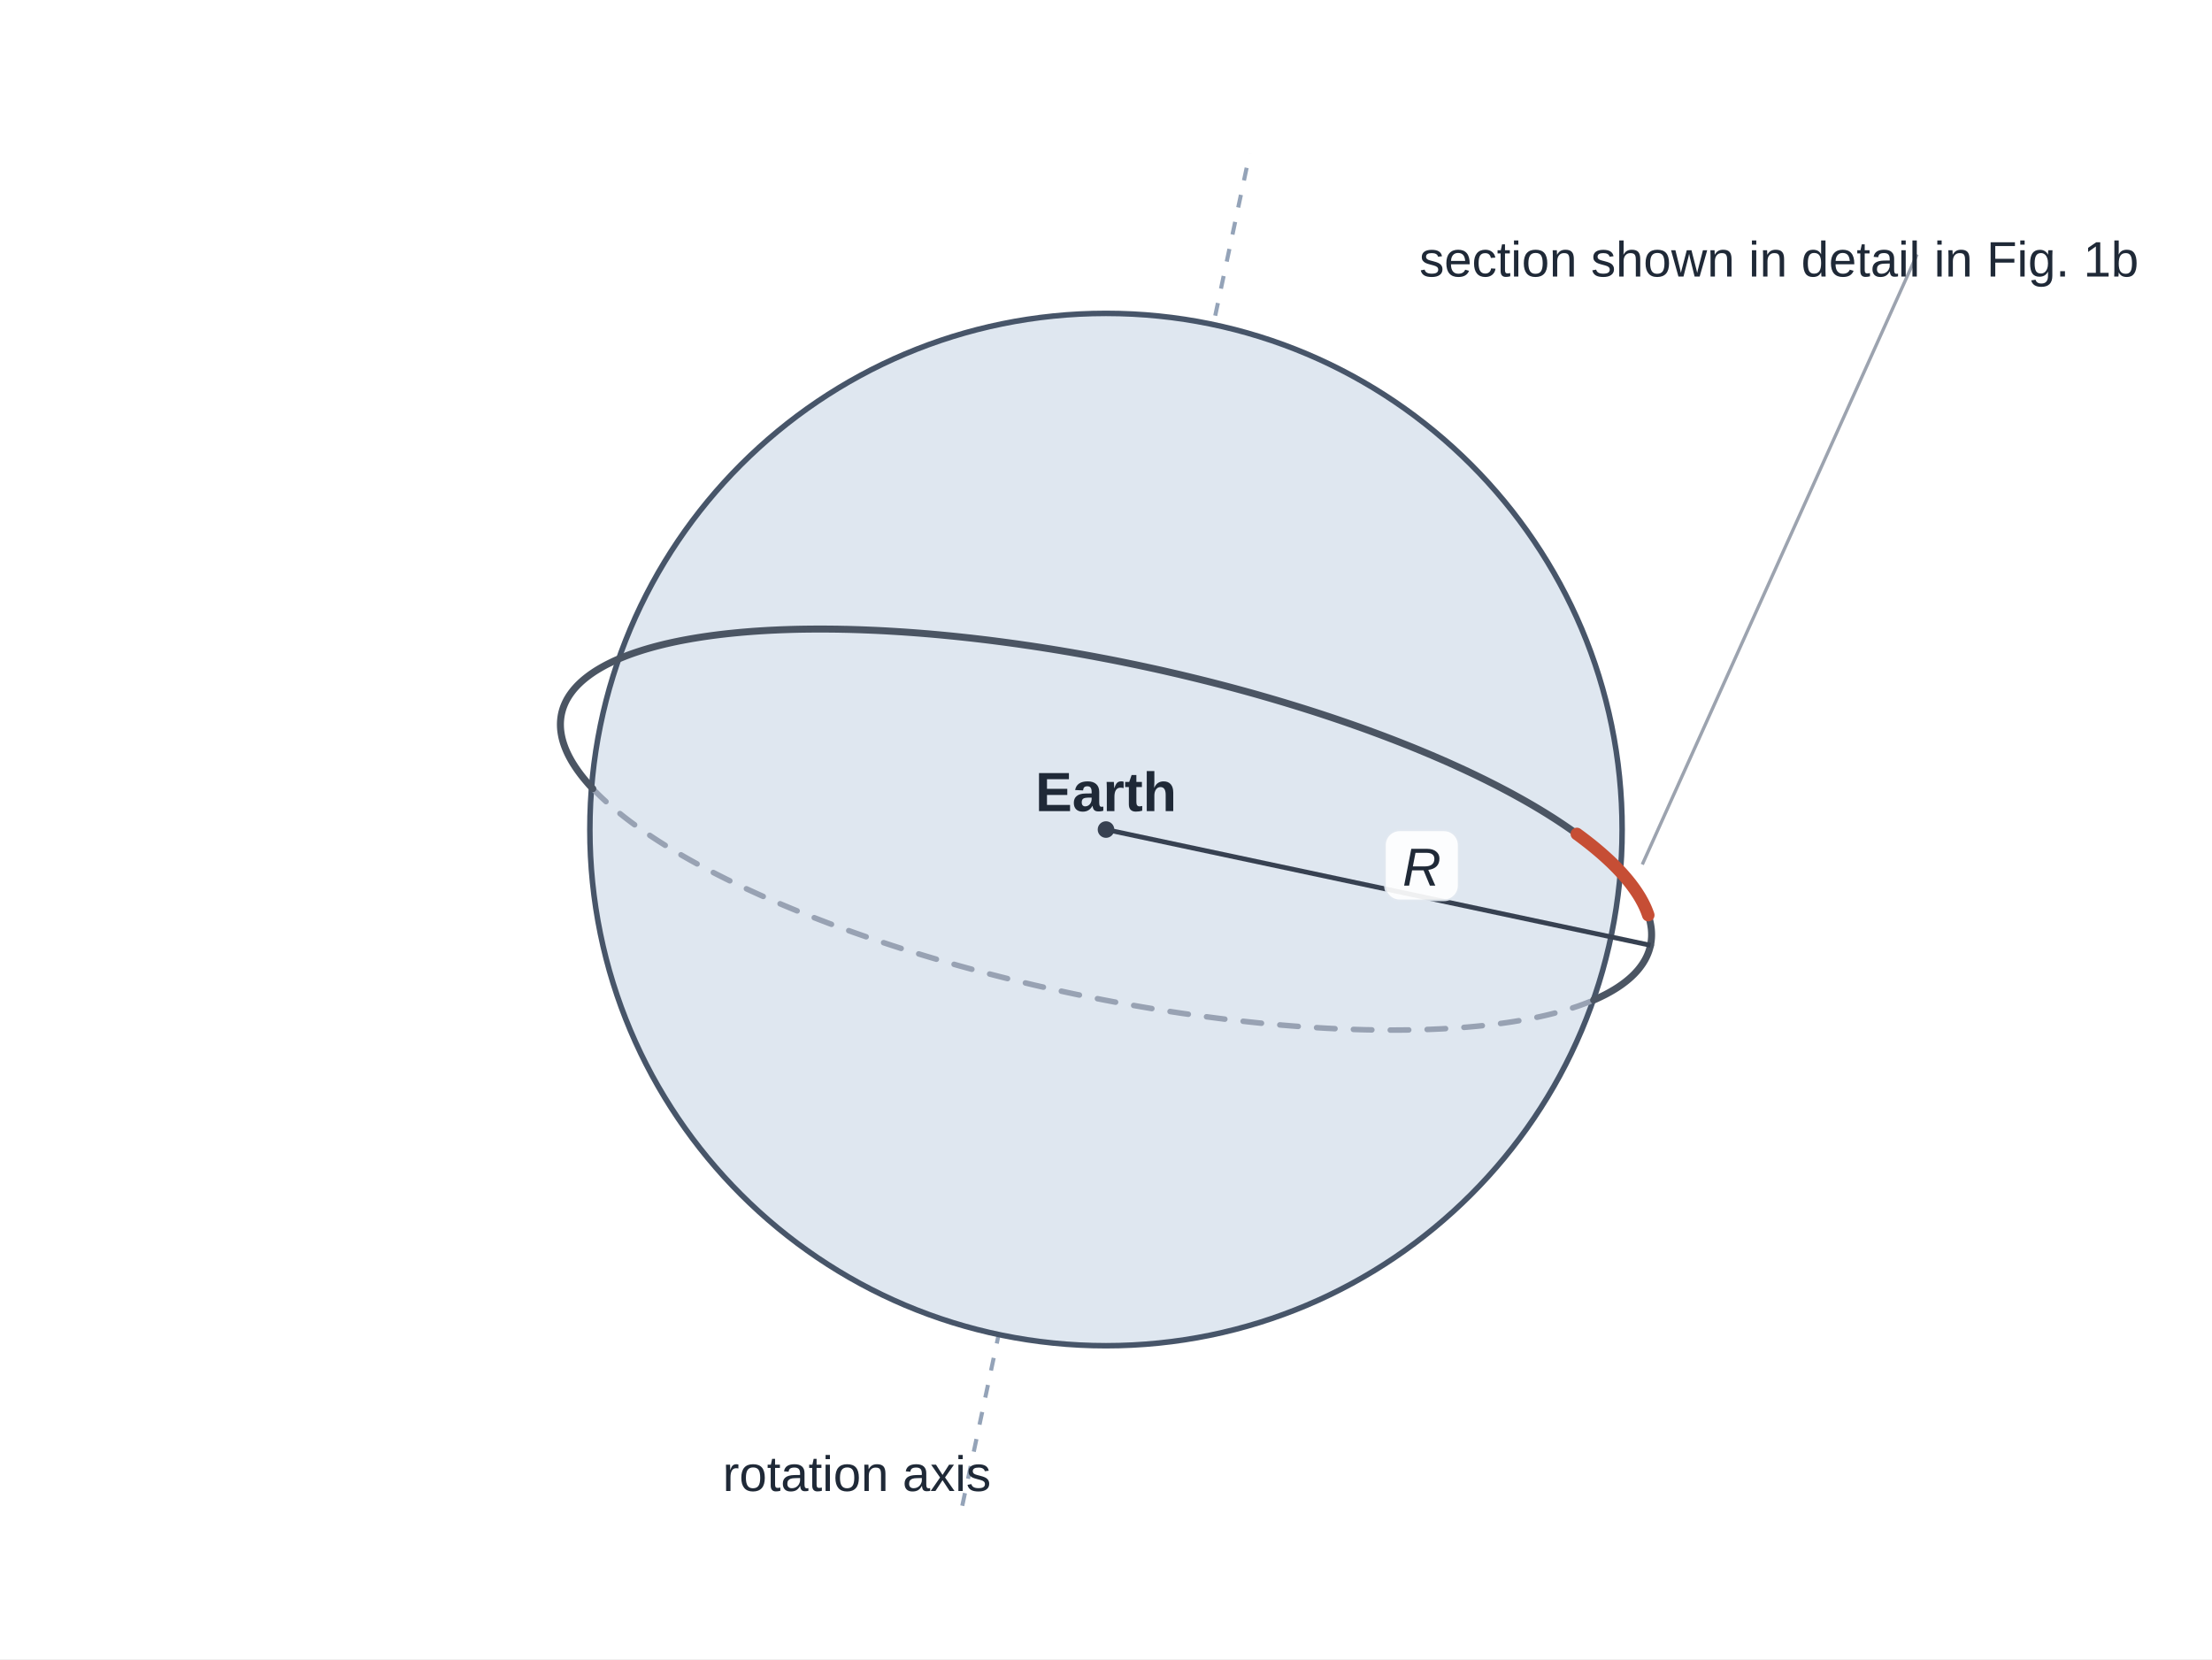
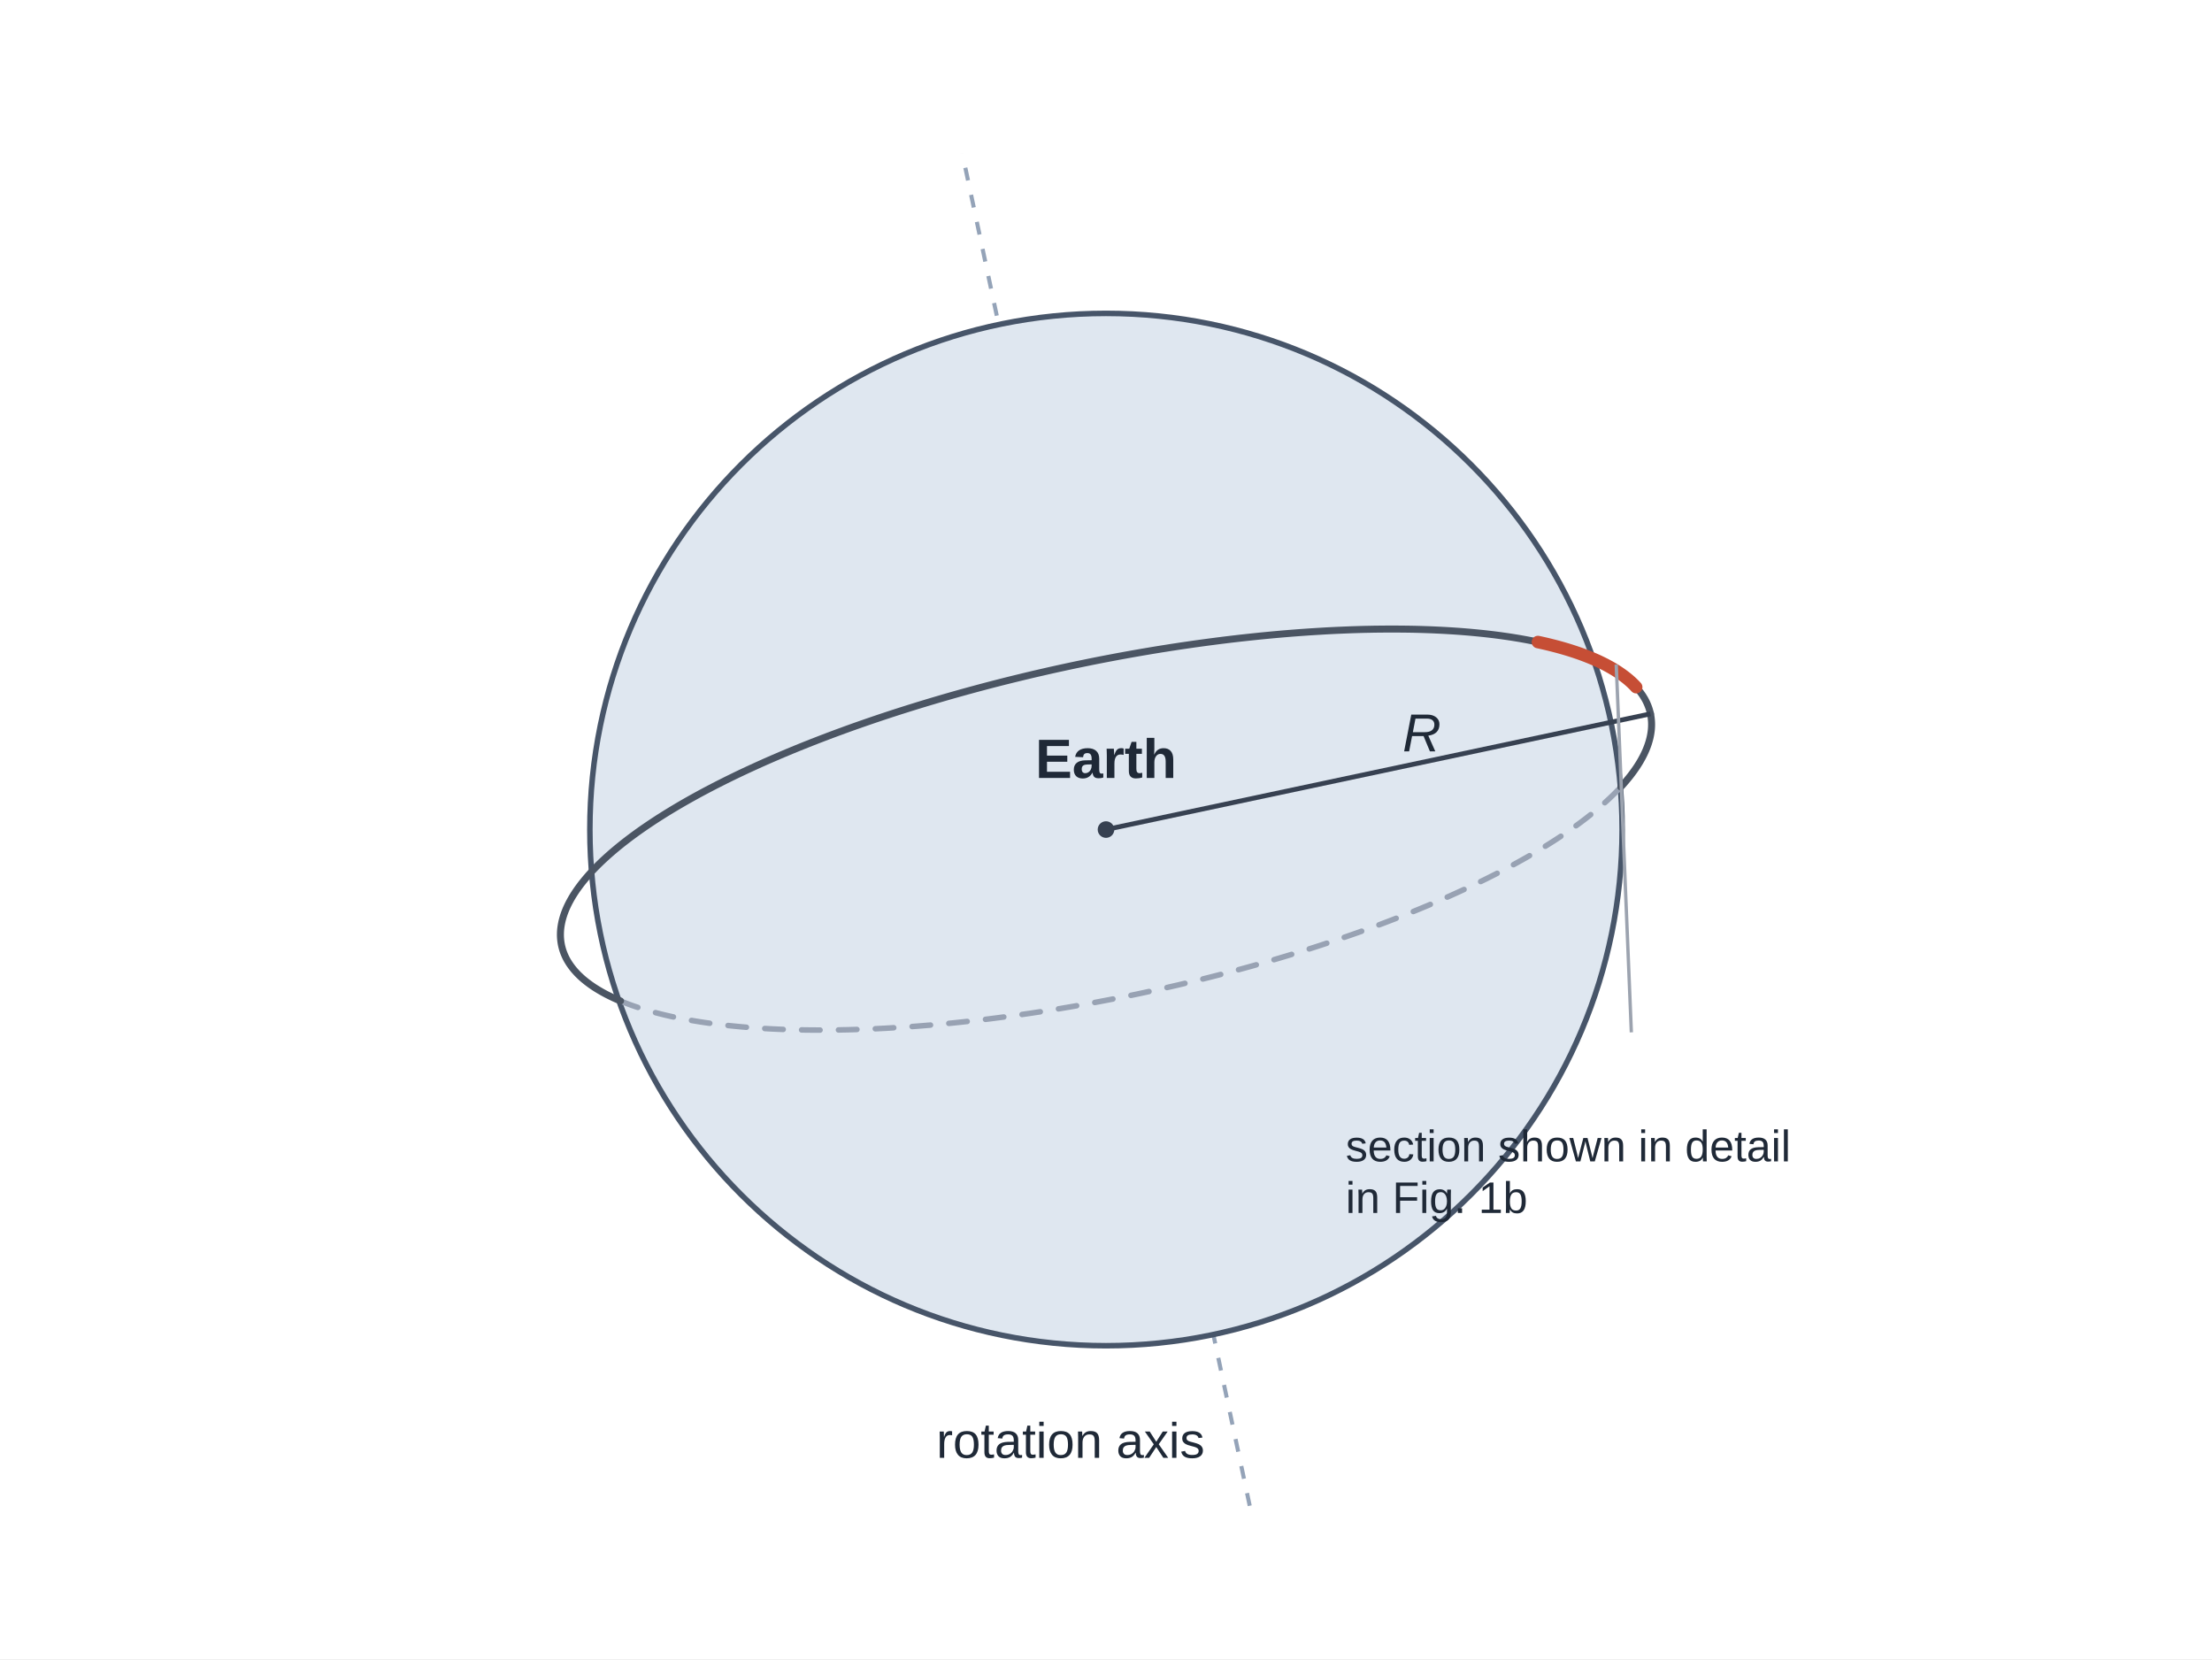
<svg xmlns="http://www.w3.org/2000/svg" width="1200" height="900" viewBox="0 0 1200 900" role="img" aria-labelledby="title desc">
  <defs>
    <style>
      text { font-family: Arial, Helvetica, sans-serif; fill: #1f2937; }
      .earth-fill { fill: #dfe7f0; }
      .earth-stroke { fill: none; stroke: #475569; stroke-width: 3.0; }
      .ring-visible { fill: none; stroke: #4b5563; stroke-width: 3.8; stroke-linecap: round; stroke-linejoin: round; }
      .ring-hidden { fill: none; stroke: #98a2b3; stroke-width: 3.0; stroke-dasharray: 10 10; stroke-linecap: round; stroke-linejoin: round; }
      .sector { fill: none; stroke: #c64e35; stroke-width: 6.8; stroke-linecap: round; }
      .radius { fill: none; stroke: #374151; stroke-width: 2.6; }
      .axis { fill: none; stroke: #94a3b8; stroke-width: 2.2; stroke-dasharray: 7 8; }
      .leader { fill: none; stroke: #9ca3af; stroke-width: 1.8; }
      .earth-label { font-size: 30px; font-weight: 600; }
      .label { font-size: 27px; font-weight: 500; }
+       .label-small { font-size: 24px; font-weight: 500; }
      .math { font-size: 29px; font-style: italic; }
      .label-box { fill: #ffffff; stroke: #e2e8f0; stroke-width: 0.9; opacity: 0.92; }
      .center-dot { fill: #374151; }
    </style>
  </defs>
  <rect width="1200" height="900" fill="#ffffff" />
  <g id="earth_rotation_axis">
-     <path d="M 522.03,816.81 L 677.97,83.19" class="axis" />
-     <text x="392.03" y="808.81" class="label">rotation axis</text>
+     <path d="M 677.97,816.81 L 522.03,83.19" class="axis" />
+     <text x="507.97" y="790.81" class="label">rotation axis</text>
  </g>
  <g id="earth">
    <circle cx="600.00" cy="450.00" r="280.00" class="earth-fill" />
    <circle cx="600.00" cy="450.00" r="280.00" class="earth-stroke" />
-     <text x="600.00" y="440.00" class="earth-label" text-anchor="middle">Earth</text>
+     <text x="600.00" y="422.00" class="earth-label" text-anchor="middle">Earth</text>
  </g>
  <g id="ring_hidden">
-     <path d="M 321.59,427.84 L 322.48,428.77 L 323.39,429.70 L 324.32,430.64 L 325.27,431.57 L 326.24,432.51 L 327.23,433.44 L 328.25,434.38 L 329.28,435.32 L 330.34,436.26 L 331.41,437.21 L 332.51,438.15 L 333.62,439.09 L 334.76,440.04 L 335.91,440.98 L 337.09,441.93 L 338.29,442.88 L 339.50,443.82 L 340.74,444.77 L 341.99,445.72 L 343.27,446.67 L 344.57,447.62 L 345.88,448.57 L 347.21,449.52 L 348.57,450.47 L 349.94,451.41 L 351.33,452.36 L 352.74,453.31 L 354.17,454.26 L 355.62,455.21 L 357.08,456.16 L 358.57,457.10 L 360.07,458.05 L 361.59,459.00 L 363.13,459.94 L 364.69,460.89 L 366.27,461.83 L 367.86,462.78 L 369.47,463.72 L 371.10,464.66 L 372.75,465.60 L 374.41,466.54 L 376.09,467.47 L 377.79,468.41 L 379.50,469.35 L 381.23,470.28 L 382.98,471.21 L 384.75,472.14 L 386.53,473.07 L 388.32,474.00 L 390.14,474.92 L 391.97,475.84 L 393.81,476.77 L 395.67,477.68 L 397.55,478.60 L 399.44,479.52 L 401.35,480.43 L 403.27,481.34 L 405.21,482.25 L 407.16,483.15 L 409.13,484.05 L 411.11,484.95 L 413.10,485.85 L 415.11,486.75 L 417.14,487.64 L 419.18,488.53 L 421.23,489.41 L 423.29,490.30 L 425.37,491.18 L 427.46,492.05 L 429.57,492.93 L 431.69,493.80 L 433.82,494.67 L 435.96,495.53 L 438.12,496.39 L 440.29,497.25 L 442.47,498.10 L 444.66,498.95 L 446.86,499.79 L 449.08,500.64 L 451.31,501.48 L 453.55,502.31 L 455.80,503.14 L 458.06,503.97 L 460.33,504.79 L 462.61,505.61 L 464.91,506.42 L 467.21,507.23 L 469.52,508.03 L 471.85,508.83 L 474.18,509.63 L 476.52,510.42 L 478.87,511.21 L 481.23,511.99 L 483.60,512.77 L 485.98,513.54 L 488.37,514.31 L 490.77,515.07 L 493.17,515.83 L 495.59,516.58 L 498.01,517.33 L 500.44,518.07 L 502.87,518.81 L 505.31,519.54 L 507.77,520.27 L 510.22,520.99 L 512.69,521.71 L 515.16,522.42 L 517.64,523.13 L 520.12,523.83 L 522.61,524.52 L 525.11,525.21 L 527.61,525.89 L 530.12,526.57 L 532.63,527.24 L 535.15,527.91 L 537.67,528.57 L 540.20,529.22 L 542.73,529.87 L 545.26,530.51 L 547.80,531.14 L 550.35,531.77 L 552.90,532.39 L 555.45,533.01 L 558.00,533.62 L 560.56,534.23 L 563.12,534.82 L 565.69,535.41 L 568.25,536.00 L 570.82,536.58 L 573.39,537.15 L 575.97,537.71 L 578.54,538.27 L 581.12,538.82 L 583.70,539.37 L 586.28,539.90 L 588.86,540.43 L 591.44,540.96 L 594.02,541.48 L 596.61,541.99 L 599.19,542.49 L 601.77,542.98 L 604.35,543.47 L 606.94,543.96 L 609.52,544.43 L 612.10,544.90 L 614.68,545.36 L 617.26,545.81 L 619.84,546.26 L 622.41,546.69 L 624.99,547.13 L 627.56,547.55 L 630.13,547.97 L 632.70,548.37 L 635.26,548.78 L 637.83,549.17 L 640.39,549.56 L 642.95,549.93 L 645.50,550.30 L 648.05,550.67 L 650.60,551.02 L 653.14,551.37 L 655.68,551.71 L 658.21,552.04 L 660.74,552.37 L 663.27,552.69 L 665.79,553.00 L 668.30,553.30 L 670.82,553.59 L 673.32,553.88 L 675.82,554.15 L 678.31,554.42 L 680.80,554.68 L 683.28,554.94 L 685.76,555.18 L 688.23,555.42 L 690.69,555.65 L 693.14,555.87 L 695.59,556.09 L 698.03,556.29 L 700.47,556.49 L 702.89,556.68 L 705.31,556.86 L 707.72,557.03 L 710.12,557.20 L 712.52,557.35 L 714.90,557.50 L 717.28,557.64 L 719.64,557.78 L 722.00,557.90 L 724.35,558.02 L 726.69,558.12 L 729.02,558.22 L 731.34,558.31 L 733.65,558.40 L 735.95,558.47 L 738.24,558.54 L 740.51,558.60 L 742.78,558.64 L 745.04,558.69 L 747.29,558.72 L 749.52,558.74 L 751.74,558.76 L 753.96,558.77 L 756.16,558.77 L 758.34,558.76 L 760.52,558.74 L 762.68,558.72 L 764.84,558.69 L 766.97,558.65 L 769.10,558.60 L 771.21,558.54 L 773.31,558.47 L 775.40,558.40 L 777.48,558.32 L 779.54,558.22 L 781.58,558.13 L 783.61,558.02 L 785.63,557.90 L 787.64,557.78 L 789.63,557.65 L 791.60,557.51 L 793.57,557.36 L 795.51,557.20 L 797.44,557.04 L 799.36,556.86 L 801.26,556.68 L 803.15,556.49 L 805.02,556.30 L 806.87,556.09 L 808.71,555.88 L 810.54,555.66 L 812.34,555.43 L 814.14,555.19 L 815.91,554.94 L 817.67,554.69 L 819.41,554.43 L 821.14,554.16 L 822.84,553.88 L 824.54,553.60 L 826.21,553.30 L 827.87,553.00 L 829.51,552.69 L 831.13,552.38 L 832.73,552.05 L 834.32,551.72 L 835.89,551.38 L 837.44,551.03 L 838.97,550.68 L 840.49,550.31 L 841.98,549.94 L 843.46,549.56 L 844.92,549.18 L 846.36,548.78 L 847.79,548.38 L 849.19,547.97 L 850.57,547.56 L 851.94,547.13 L 853.28,546.70 L 854.61,546.26 L 855.92,545.82 L 857.21,545.37 L 858.47,544.91 L 859.72,544.44 L 860.95,543.96 L 862.16,543.48 L 863.35,542.99 L 864.52,542.50" class="ring-hidden" />
+     <path d="M 336.65,542.99 L 337.84,543.48 L 339.05,543.96 L 340.28,544.44 L 341.53,544.91 L 342.79,545.37 L 344.08,545.82 L 345.39,546.26 L 346.72,546.70 L 348.06,547.13 L 349.43,547.56 L 350.81,547.97 L 352.21,548.38 L 353.64,548.78 L 355.08,549.18 L 356.54,549.56 L 358.02,549.94 L 359.51,550.31 L 361.03,550.68 L 362.56,551.03 L 364.11,551.38 L 365.68,551.72 L 367.27,552.05 L 368.87,552.38 L 370.49,552.69 L 372.13,553.00 L 373.79,553.30 L 375.46,553.60 L 377.16,553.88 L 378.86,554.16 L 380.59,554.43 L 382.33,554.69 L 384.09,554.94 L 385.86,555.19 L 387.66,555.43 L 389.46,555.66 L 391.29,555.88 L 393.13,556.09 L 394.98,556.30 L 396.85,556.49 L 398.74,556.68 L 400.64,556.86 L 402.56,557.04 L 404.49,557.20 L 406.43,557.36 L 408.40,557.51 L 410.37,557.65 L 412.36,557.78 L 414.37,557.90 L 416.39,558.02 L 418.42,558.13 L 420.46,558.22 L 422.52,558.32 L 424.60,558.40 L 426.69,558.47 L 428.79,558.54 L 430.90,558.60 L 433.03,558.65 L 435.16,558.69 L 437.32,558.72 L 439.48,558.74 L 441.66,558.76 L 443.84,558.77 L 446.04,558.77 L 448.26,558.76 L 450.48,558.74 L 452.71,558.72 L 454.96,558.69 L 457.22,558.64 L 459.49,558.60 L 461.76,558.54 L 464.05,558.47 L 466.35,558.40 L 468.66,558.31 L 470.98,558.22 L 473.31,558.12 L 475.65,558.02 L 478.00,557.90 L 480.36,557.78 L 482.72,557.64 L 485.10,557.50 L 487.48,557.35 L 489.88,557.20 L 492.28,557.03 L 494.69,556.86 L 497.11,556.68 L 499.53,556.49 L 501.97,556.29 L 504.41,556.09 L 506.86,555.87 L 509.31,555.65 L 511.77,555.42 L 514.24,555.18 L 516.72,554.94 L 519.20,554.68 L 521.69,554.42 L 524.18,554.15 L 526.68,553.88 L 529.18,553.59 L 531.70,553.30 L 534.21,553.00 L 536.73,552.69 L 539.26,552.37 L 541.79,552.04 L 544.32,551.71 L 546.86,551.37 L 549.40,551.02 L 551.95,550.67 L 554.50,550.30 L 557.05,549.93 L 559.61,549.56 L 562.17,549.17 L 564.74,548.78 L 567.30,548.37 L 569.87,547.97 L 572.44,547.55 L 575.01,547.13 L 577.59,546.69 L 580.16,546.26 L 582.74,545.81 L 585.32,545.36 L 587.90,544.90 L 590.48,544.43 L 593.06,543.96 L 595.65,543.47 L 598.23,542.98 L 600.81,542.49 L 603.39,541.99 L 605.98,541.48 L 608.56,540.96 L 611.14,540.43 L 613.72,539.90 L 616.30,539.37 L 618.88,538.82 L 621.46,538.27 L 624.03,537.71 L 626.61,537.15 L 629.18,536.58 L 631.75,536.00 L 634.31,535.41 L 636.88,534.82 L 639.44,534.23 L 642.00,533.62 L 644.55,533.01 L 647.10,532.39 L 649.65,531.77 L 652.20,531.14 L 654.74,530.51 L 657.27,529.87 L 659.80,529.22 L 662.33,528.57 L 664.85,527.91 L 667.37,527.24 L 669.88,526.57 L 672.39,525.89 L 674.89,525.21 L 677.39,524.52 L 679.88,523.83 L 682.36,523.13 L 684.84,522.42 L 687.31,521.71 L 689.78,520.99 L 692.23,520.27 L 694.69,519.54 L 697.13,518.81 L 699.56,518.07 L 701.99,517.33 L 704.41,516.58 L 706.83,515.83 L 709.23,515.07 L 711.63,514.31 L 714.02,513.54 L 716.40,512.77 L 718.77,511.99 L 721.13,511.21 L 723.48,510.42 L 725.82,509.63 L 728.15,508.83 L 730.48,508.03 L 732.79,507.23 L 735.09,506.42 L 737.39,505.61 L 739.67,504.79 L 741.94,503.97 L 744.20,503.14 L 746.45,502.31 L 748.69,501.48 L 750.92,500.64 L 753.14,499.79 L 755.34,498.95 L 757.53,498.10 L 759.71,497.25 L 761.88,496.39 L 764.04,495.53 L 766.18,494.67 L 768.31,493.80 L 770.43,492.93 L 772.54,492.05 L 774.63,491.18 L 776.71,490.30 L 778.77,489.41 L 780.82,488.53 L 782.86,487.64 L 784.89,486.75 L 786.90,485.85 L 788.89,484.95 L 790.87,484.05 L 792.84,483.15 L 794.79,482.25 L 796.73,481.34 L 798.65,480.43 L 800.56,479.52 L 802.45,478.60 L 804.33,477.68 L 806.19,476.77 L 808.03,475.84 L 809.86,474.92 L 811.68,474.00 L 813.47,473.07 L 815.25,472.14 L 817.02,471.21 L 818.77,470.28 L 820.50,469.35 L 822.21,468.41 L 823.91,467.47 L 825.59,466.54 L 827.25,465.60 L 828.90,464.66 L 830.53,463.72 L 832.14,462.78 L 833.73,461.83 L 835.31,460.89 L 836.87,459.94 L 838.41,459.00 L 839.93,458.05 L 841.43,457.10 L 842.92,456.16 L 844.38,455.21 L 845.83,454.26 L 847.26,453.31 L 848.67,452.36 L 850.06,451.41 L 851.43,450.47 L 852.79,449.52 L 854.12,448.57 L 855.43,447.62 L 856.73,446.67 L 858.01,445.72 L 859.26,444.77 L 860.50,443.82 L 861.71,442.88 L 862.91,441.93 L 864.09,440.98 L 865.24,440.04 L 866.38,439.09 L 867.49,438.15 L 868.59,437.21 L 869.66,436.26 L 870.72,435.32 L 871.75,434.38 L 872.77,433.44 L 873.76,432.51 L 874.73,431.57 L 875.68,430.64 L 876.61,429.70 L 877.52,428.77 L 878.41,427.84 L 879.27,426.91" class="ring-hidden" />
  </g>
  <g id="ring_visible">
-     <path d="M 895.38,512.78 L 895.53,512.01 L 895.66,511.22 L 895.77,510.44 L 895.85,509.65 L 895.92,508.85 L 895.96,508.05 L 895.98,507.24 L 895.97,506.44 L 895.95,505.62 L 895.90,504.80 L 895.83,503.98 L 895.73,503.16 L 895.61,502.33 L 895.47,501.49 L 895.31,500.65 L 895.13,499.81 L 894.92,498.97 L 894.69,498.12 L 894.44,497.26 L 894.17,496.41 L 893.87,495.55 L 893.55,494.68 L 893.21,493.82 L 892.85,492.95 L 892.46,492.07 L 892.05,491.19 L 891.62,490.31 L 891.17,489.43 L 890.69,488.55 L 890.20,487.66 L 889.68,486.76 L 889.14,485.87 L 888.57,484.97 L 887.99,484.07 L 887.38,483.17 L 886.75,482.26 L 886.10,481.36 L 885.43,480.45 L 884.74,479.53 L 884.02,478.62 L 883.28,477.70 L 882.52,476.78 L 881.74,475.86 L 880.94,474.94 L 880.12,474.01 L 879.27,473.09 L 878.41,472.16 L 877.52,471.23 L 876.61,470.30 L 875.68,469.36 L 874.73,468.43 L 873.76,467.49 L 872.77,466.56 L 871.75,465.62 L 870.72,464.68 L 869.66,463.74 L 868.59,462.79 L 867.49,461.85 L 866.38,460.91 L 865.24,459.96 L 864.09,459.02 L 862.91,458.07 L 861.71,457.12 L 860.50,456.18 L 859.26,455.23 L 858.01,454.28 L 856.73,453.33 L 855.43,452.38 L 854.12,451.43 L 852.79,450.48 L 851.43,449.53 L 850.06,448.59 L 848.67,447.64 L 847.26,446.69 L 845.83,445.74 L 844.38,444.79 L 842.92,443.84 L 841.43,442.90 L 839.93,441.95 L 838.41,441.00 L 836.87,440.06 L 835.31,439.11 L 833.73,438.17 L 832.14,437.22 L 830.53,436.28 L 828.90,435.34 L 827.25,434.40 L 825.59,433.46 L 823.91,432.53 L 822.21,431.59 L 820.50,430.65 L 818.77,429.72 L 817.02,428.79 L 815.25,427.86 L 813.47,426.93 L 811.68,426.00 L 809.86,425.08 L 808.03,424.16 L 806.19,423.23 L 804.33,422.32 L 802.45,421.40 L 800.56,420.48 L 798.65,419.57 L 796.73,418.66 L 794.79,417.75 L 792.84,416.85 L 790.87,415.95 L 788.89,415.05 L 786.90,414.15 L 784.89,413.25 L 782.86,412.36 L 780.82,411.47 L 778.77,410.59 L 776.71,409.70 L 774.63,408.82 L 772.54,407.95 L 770.43,407.07 L 768.31,406.20 L 766.18,405.33 L 764.04,404.47 L 761.88,403.61 L 759.71,402.75 L 757.53,401.90 L 755.34,401.05 L 753.14,400.21 L 750.92,399.36 L 748.69,398.52 L 746.45,397.69 L 744.20,396.86 L 741.94,396.03 L 739.67,395.21 L 737.39,394.39 L 735.09,393.58 L 732.79,392.77 L 730.48,391.97 L 728.15,391.17 L 725.82,390.37 L 723.48,389.58 L 721.13,388.79 L 718.77,388.01 L 716.40,387.23 L 714.02,386.46 L 711.63,385.69 L 709.23,384.93 L 706.83,384.17 L 704.41,383.42 L 701.99,382.67 L 699.56,381.93 L 697.13,381.19 L 694.69,380.46 L 692.23,379.73 L 689.78,379.01 L 687.31,378.29 L 684.84,377.58 L 682.36,376.87 L 679.88,376.17 L 677.39,375.48 L 674.89,374.79 L 672.39,374.11 L 669.88,373.43 L 667.37,372.76 L 664.85,372.09 L 662.33,371.43 L 659.80,370.78 L 657.27,370.13 L 654.74,369.49 L 652.20,368.86 L 649.65,368.23 L 647.10,367.61 L 644.55,366.99 L 642.00,366.38 L 639.44,365.77 L 636.88,365.18 L 634.31,364.59 L 631.75,364.00 L 629.18,363.42 L 626.61,362.85 L 624.03,362.29 L 621.46,361.73 L 618.88,361.18 L 616.30,360.63 L 613.72,360.10 L 611.14,359.57 L 608.56,359.04 L 605.98,358.52 L 603.39,358.01 L 600.81,357.51 L 598.23,357.02 L 595.65,356.53 L 593.06,356.04 L 590.48,355.57 L 587.90,355.10 L 585.32,354.64 L 582.74,354.19 L 580.16,353.74 L 577.59,353.31 L 575.01,352.87 L 572.44,352.45 L 569.87,352.03 L 567.30,351.63 L 564.74,351.22 L 562.17,350.83 L 559.61,350.44 L 557.05,350.07 L 554.50,349.70 L 551.95,349.33 L 549.40,348.98 L 546.86,348.63 L 544.32,348.29 L 541.79,347.96 L 539.26,347.63 L 536.73,347.31 L 534.21,347.00 L 531.70,346.70 L 529.18,346.41 L 526.68,346.12 L 524.18,345.85 L 521.69,345.58 L 519.20,345.32 L 516.72,345.06 L 514.24,344.82 L 511.77,344.58 L 509.31,344.35 L 506.86,344.13 L 504.41,343.91 L 501.97,343.71 L 499.53,343.51 L 497.11,343.32 L 494.69,343.14 L 492.28,342.97 L 489.88,342.80 L 487.48,342.65 L 485.10,342.50 L 482.72,342.36 L 480.36,342.22 L 478.00,342.10 L 475.65,341.98 L 473.31,341.88 L 470.98,341.78 L 468.66,341.69 L 466.35,341.60 L 464.05,341.53 L 461.76,341.46 L 459.49,341.40 L 457.22,341.36 L 454.96,341.31 L 452.71,341.28 L 450.48,341.26 L 448.26,341.24 L 446.04,341.23 L 443.84,341.23 L 441.66,341.24 L 439.48,341.26 L 437.32,341.28 L 435.16,341.31 L 433.03,341.35 L 430.90,341.40 L 428.79,341.46 L 426.69,341.53 L 424.60,341.60 L 422.52,341.68 L 420.46,341.78 L 418.42,341.87 L 416.39,341.98 L 414.37,342.10 L 412.36,342.22 L 410.37,342.35 L 408.40,342.49 L 406.43,342.64 L 404.49,342.80 L 402.56,342.96 L 400.64,343.14 L 398.74,343.32 L 396.85,343.51 L 394.98,343.70 L 393.13,343.91 L 391.29,344.12 L 389.46,344.34 L 387.66,344.57 L 385.86,344.81 L 384.09,345.06 L 382.33,345.31 L 380.59,345.57 L 378.86,345.84 L 377.16,346.12 L 375.46,346.40 L 373.79,346.70 L 372.13,347.00 L 370.49,347.31 L 368.87,347.62 L 367.27,347.95 L 365.68,348.28 L 364.11,348.62 L 362.56,348.97 L 361.03,349.32 L 359.51,349.69 L 358.02,350.06 L 356.54,350.44 L 355.08,350.82 L 353.64,351.22 L 352.21,351.62 L 350.81,352.03 L 349.43,352.44 L 348.06,352.87 L 346.72,353.30 L 345.39,353.74 L 344.08,354.18 L 342.79,354.63 L 341.53,355.09 L 340.28,355.56 L 339.05,356.04 L 337.84,356.52 L 336.65,357.01 L 335.48,357.50 L 334.33,358.00 L 333.20,358.51 L 332.10,359.03 L 331.01,359.56 L 329.94,360.09 L 328.89,360.62 L 327.87,361.17 L 326.86,361.72 L 325.88,362.28 L 324.92,362.84 L 323.97,363.41 L 323.05,363.99 L 322.15,364.57 L 321.27,365.17 L 320.41,365.76 L 319.58,366.37 L 318.76,366.98 L 317.97,367.59 L 317.19,368.22 L 316.44,368.84 L 315.71,369.48 L 315.00,370.12 L 314.32,370.77 L 313.65,371.42 L 313.01,372.08 L 312.39,372.75 L 311.79,373.42 L 311.21,374.09 L 310.66,374.78 L 310.13,375.47 L 309.62,376.16 L 309.13,376.86 L 308.66,377.56 L 308.22,378.28 L 307.79,378.99 L 307.39,379.71 L 307.02,380.44 L 306.66,381.17 L 306.33,381.91 L 306.02,382.65 L 305.73,383.40 L 305.46,384.15 L 305.22,384.91 L 305.00,385.68 L 304.80,386.44 L 304.62,387.22 L 304.47,387.99 L 304.34,388.78 L 304.23,389.56 L 304.15,390.35 L 304.08,391.15 L 304.04,391.95 L 304.02,392.76 L 304.03,393.56 L 304.05,394.38 L 304.10,395.20 L 304.17,396.02 L 304.27,396.84 L 304.39,397.67 L 304.53,398.51 L 304.69,399.35 L 304.87,400.19 L 305.08,401.03 L 305.31,401.88 L 305.56,402.74 L 305.83,403.59 L 306.13,404.45 L 306.45,405.32 L 306.79,406.18 L 307.15,407.05 L 307.54,407.93 L 307.95,408.81 L 308.38,409.69 L 308.83,410.57 L 309.31,411.45 L 309.80,412.34 L 310.32,413.24 L 310.86,414.13 L 311.43,415.03 L 312.01,415.93 L 312.62,416.83 L 313.25,417.74 L 313.90,418.64 L 314.57,419.55 L 315.26,420.47 L 315.98,421.38 L 316.72,422.30 L 317.48,423.22 L 318.26,424.14 L 319.06,425.06 L 319.88,425.99 L 320.73,426.91 L 321.59,427.84" class="ring-visible" />
-     <path d="M 864.52,542.50 L 865.67,542.00 L 866.80,541.49 L 867.90,540.97 L 868.99,540.44 L 870.06,539.91 L 871.11,539.38 L 872.13,538.83 L 873.14,538.28 L 874.12,537.72 L 875.08,537.16 L 876.03,536.59 L 876.95,536.01 L 877.85,535.43 L 878.73,534.83 L 879.59,534.24 L 880.42,533.63 L 881.24,533.02 L 882.03,532.41 L 882.81,531.78 L 883.56,531.16 L 884.29,530.52 L 885.00,529.88 L 885.68,529.23 L 886.35,528.58 L 886.99,527.92 L 887.61,527.25 L 888.21,526.58 L 888.79,525.91 L 889.34,525.22 L 889.87,524.53 L 890.38,523.84 L 890.87,523.14 L 891.34,522.44 L 891.78,521.72 L 892.21,521.01 L 892.61,520.29 L 892.98,519.56 L 893.34,518.83 L 893.67,518.09 L 893.98,517.35 L 894.27,516.60 L 894.54,515.85 L 894.78,515.09 L 895.00,514.32 L 895.20,513.56 L 895.38,512.78" class="ring-visible" />
-     <path d="M 894.17,496.41 L 893.87,495.55 L 893.55,494.68 L 893.21,493.82 L 892.85,492.95 L 892.46,492.07 L 892.05,491.19 L 891.62,490.31 L 891.17,489.43 L 890.69,488.55 L 890.20,487.66 L 889.68,486.76 L 889.14,485.87 L 888.57,484.97 L 887.99,484.07 L 887.38,483.17 L 886.75,482.26 L 886.10,481.36 L 885.43,480.45 L 884.74,479.53 L 884.02,478.62 L 883.28,477.70 L 882.52,476.78 L 881.74,475.86 L 880.94,474.94 L 880.12,474.01 L 879.27,473.09 L 878.41,472.16 L 877.52,471.23 L 876.61,470.30 L 875.68,469.36 L 874.73,468.43 L 873.76,467.49 L 872.77,466.56 L 871.75,465.62 L 870.72,464.68 L 869.66,463.74 L 868.59,462.79 L 867.49,461.85 L 866.38,460.91 L 865.24,459.96 L 864.09,459.02 L 862.91,458.07 L 861.71,457.12 L 860.50,456.18 L 859.26,455.23 L 858.01,454.28 L 856.73,453.33 L 855.43,452.38" class="sector" />
+     <path d="M 895.38,387.22 L 895.20,386.44 L 895.00,385.68 L 894.78,384.91 L 894.54,384.15 L 894.27,383.40 L 893.98,382.65 L 893.67,381.91 L 893.34,381.17 L 892.98,380.44 L 892.61,379.71 L 892.21,378.99 L 891.78,378.28 L 891.34,377.56 L 890.87,376.86 L 890.38,376.16 L 889.87,375.47 L 889.34,374.78 L 888.79,374.09 L 888.21,373.42 L 887.61,372.75 L 886.99,372.08 L 886.35,371.42 L 885.68,370.77 L 885.00,370.12 L 884.29,369.48 L 883.56,368.84 L 882.81,368.22 L 882.03,367.59 L 881.24,366.98 L 880.42,366.37 L 879.59,365.76 L 878.73,365.17 L 877.85,364.57 L 876.95,363.99 L 876.03,363.41 L 875.08,362.84 L 874.12,362.28 L 873.14,361.72 L 872.13,361.17 L 871.11,360.62 L 870.06,360.09 L 868.99,359.56 L 867.90,359.03 L 866.80,358.51 L 865.67,358.00 L 864.52,357.50 L 863.35,357.01 L 862.16,356.52 L 860.95,356.04 L 859.72,355.56 L 858.47,355.09 L 857.21,354.63 L 855.92,354.18 L 854.61,353.74 L 853.28,353.30 L 851.94,352.87 L 850.57,352.44 L 849.19,352.03 L 847.79,351.62 L 846.36,351.22 L 844.92,350.82 L 843.46,350.44 L 841.98,350.06 L 840.49,349.69 L 838.97,349.32 L 837.44,348.97 L 835.89,348.62 L 834.32,348.28 L 832.73,347.95 L 831.13,347.62 L 829.51,347.31 L 827.87,347.00 L 826.21,346.70 L 824.54,346.40 L 822.84,346.12 L 821.14,345.84 L 819.41,345.57 L 817.67,345.31 L 815.91,345.06 L 814.14,344.81 L 812.34,344.57 L 810.54,344.34 L 808.71,344.12 L 806.87,343.91 L 805.02,343.70 L 803.15,343.51 L 801.26,343.32 L 799.36,343.14 L 797.44,342.96 L 795.51,342.80 L 793.57,342.64 L 791.60,342.49 L 789.63,342.35 L 787.64,342.22 L 785.63,342.10 L 783.61,341.98 L 781.58,341.87 L 779.54,341.78 L 777.48,341.68 L 775.40,341.60 L 773.31,341.53 L 771.21,341.46 L 769.10,341.40 L 766.97,341.35 L 764.84,341.31 L 762.68,341.28 L 760.52,341.26 L 758.34,341.24 L 756.16,341.23 L 753.96,341.23 L 751.74,341.24 L 749.52,341.26 L 747.29,341.28 L 745.04,341.31 L 742.78,341.36 L 740.51,341.40 L 738.24,341.46 L 735.95,341.53 L 733.65,341.60 L 731.34,341.69 L 729.02,341.78 L 726.69,341.88 L 724.35,341.98 L 722.00,342.10 L 719.64,342.22 L 717.28,342.36 L 714.90,342.50 L 712.52,342.65 L 710.12,342.80 L 707.72,342.97 L 705.31,343.14 L 702.89,343.32 L 700.47,343.51 L 698.03,343.71 L 695.59,343.91 L 693.14,344.13 L 690.69,344.35 L 688.23,344.58 L 685.76,344.82 L 683.28,345.06 L 680.80,345.32 L 678.31,345.58 L 675.82,345.85 L 673.32,346.12 L 670.82,346.41 L 668.30,346.70 L 665.79,347.00 L 663.27,347.31 L 660.74,347.63 L 658.21,347.96 L 655.68,348.29 L 653.14,348.63 L 650.60,348.98 L 648.05,349.33 L 645.50,349.70 L 642.95,350.07 L 640.39,350.44 L 637.83,350.83 L 635.26,351.22 L 632.70,351.63 L 630.13,352.03 L 627.56,352.45 L 624.99,352.87 L 622.41,353.31 L 619.84,353.74 L 617.26,354.19 L 614.68,354.64 L 612.10,355.10 L 609.52,355.57 L 606.94,356.04 L 604.35,356.53 L 601.77,357.02 L 599.19,357.51 L 596.61,358.01 L 594.02,358.52 L 591.44,359.04 L 588.86,359.57 L 586.28,360.10 L 583.70,360.63 L 581.12,361.18 L 578.54,361.73 L 575.97,362.29 L 573.39,362.85 L 570.82,363.42 L 568.25,364.00 L 565.69,364.59 L 563.12,365.18 L 560.56,365.77 L 558.00,366.38 L 555.45,366.99 L 552.90,367.61 L 550.35,368.23 L 547.80,368.86 L 545.26,369.49 L 542.73,370.13 L 540.20,370.78 L 537.67,371.43 L 535.15,372.09 L 532.63,372.76 L 530.12,373.43 L 527.61,374.11 L 525.11,374.79 L 522.61,375.48 L 520.12,376.17 L 517.64,376.87 L 515.16,377.58 L 512.69,378.29 L 510.22,379.01 L 507.77,379.73 L 505.31,380.46 L 502.87,381.19 L 500.44,381.93 L 498.01,382.67 L 495.59,383.42 L 493.17,384.17 L 490.77,384.93 L 488.37,385.69 L 485.98,386.46 L 483.60,387.23 L 481.23,388.01 L 478.87,388.79 L 476.52,389.58 L 474.18,390.37 L 471.85,391.17 L 469.52,391.97 L 467.21,392.77 L 464.91,393.58 L 462.61,394.39 L 460.33,395.21 L 458.06,396.03 L 455.80,396.86 L 453.55,397.69 L 451.31,398.52 L 449.08,399.36 L 446.86,400.21 L 444.66,401.05 L 442.47,401.90 L 440.29,402.75 L 438.12,403.61 L 435.96,404.47 L 433.82,405.33 L 431.69,406.20 L 429.57,407.07 L 427.46,407.95 L 425.37,408.82 L 423.29,409.70 L 421.23,410.59 L 419.18,411.47 L 417.14,412.36 L 415.11,413.25 L 413.10,414.15 L 411.11,415.05 L 409.13,415.95 L 407.16,416.85 L 405.21,417.75 L 403.27,418.66 L 401.35,419.57 L 399.44,420.48 L 397.55,421.40 L 395.67,422.32 L 393.81,423.23 L 391.97,424.16 L 390.14,425.08 L 388.32,426.00 L 386.53,426.93 L 384.75,427.86 L 382.98,428.79 L 381.23,429.72 L 379.50,430.65 L 377.79,431.59 L 376.09,432.53 L 374.41,433.46 L 372.75,434.40 L 371.10,435.34 L 369.47,436.28 L 367.86,437.22 L 366.27,438.17 L 364.69,439.11 L 363.13,440.06 L 361.59,441.00 L 360.07,441.95 L 358.57,442.90 L 357.08,443.84 L 355.62,444.79 L 354.17,445.74 L 352.74,446.69 L 351.33,447.64 L 349.94,448.59 L 348.57,449.53 L 347.21,450.48 L 345.88,451.43 L 344.57,452.38 L 343.27,453.33 L 341.99,454.28 L 340.74,455.23 L 339.50,456.18 L 338.29,457.12 L 337.09,458.07 L 335.91,459.02 L 334.76,459.96 L 333.62,460.91 L 332.51,461.85 L 331.41,462.79 L 330.34,463.74 L 329.28,464.68 L 328.25,465.62 L 327.23,466.56 L 326.24,467.49 L 325.27,468.43 L 324.32,469.36 L 323.39,470.30 L 322.48,471.23 L 321.59,472.16 L 320.73,473.09 L 319.88,474.01 L 319.06,474.94 L 318.26,475.86 L 317.48,476.78 L 316.72,477.70 L 315.98,478.62 L 315.26,479.53 L 314.57,480.45 L 313.90,481.36 L 313.25,482.26 L 312.62,483.17 L 312.01,484.07 L 311.43,484.97 L 310.86,485.87 L 310.32,486.76 L 309.80,487.66 L 309.31,488.55 L 308.83,489.43 L 308.38,490.31 L 307.95,491.19 L 307.54,492.07 L 307.15,492.95 L 306.79,493.82 L 306.45,494.68 L 306.13,495.55 L 305.83,496.41 L 305.56,497.26 L 305.31,498.12 L 305.08,498.97 L 304.87,499.81 L 304.69,500.65 L 304.53,501.49 L 304.39,502.33 L 304.27,503.16 L 304.17,503.98 L 304.10,504.80 L 304.05,505.62 L 304.03,506.44 L 304.02,507.24 L 304.04,508.05 L 304.08,508.85 L 304.15,509.65 L 304.23,510.44 L 304.34,511.22 L 304.47,512.01 L 304.62,512.78 L 304.80,513.56 L 305.00,514.32 L 305.22,515.09 L 305.46,515.85 L 305.73,516.60 L 306.02,517.35 L 306.33,518.09 L 306.66,518.83 L 307.02,519.56 L 307.39,520.29 L 307.79,521.01 L 308.22,521.72 L 308.66,522.44 L 309.13,523.14 L 309.62,523.84 L 310.13,524.53 L 310.66,525.22 L 311.21,525.91 L 311.79,526.58 L 312.39,527.25 L 313.01,527.92 L 313.65,528.58 L 314.32,529.23 L 315.00,529.88 L 315.71,530.52 L 316.44,531.16 L 317.19,531.78 L 317.97,532.41 L 318.76,533.02 L 319.58,533.63 L 320.41,534.24 L 321.27,534.83 L 322.15,535.43 L 323.05,536.01 L 323.97,536.59 L 324.92,537.16 L 325.88,537.72 L 326.86,538.28 L 327.87,538.83 L 328.89,539.38 L 329.94,539.91 L 331.01,540.44 L 332.10,540.97 L 333.20,541.49 L 334.33,542.00 L 335.48,542.50 L 336.65,542.99" class="ring-visible" />
+     <path d="M 879.27,426.91 L 880.12,425.99 L 880.94,425.06 L 881.74,424.14 L 882.52,423.22 L 883.28,422.30 L 884.02,421.38 L 884.74,420.47 L 885.43,419.55 L 886.10,418.64 L 886.75,417.74 L 887.38,416.83 L 887.99,415.93 L 888.57,415.03 L 889.14,414.13 L 889.68,413.24 L 890.20,412.34 L 890.69,411.45 L 891.17,410.57 L 891.62,409.69 L 892.05,408.81 L 892.46,407.93 L 892.85,407.05 L 893.21,406.18 L 893.55,405.32 L 893.87,404.45 L 894.17,403.59 L 894.44,402.74 L 894.69,401.88 L 894.92,401.03 L 895.13,400.19 L 895.31,399.35 L 895.47,398.51 L 895.61,397.67 L 895.73,396.84 L 895.83,396.02 L 895.90,395.20 L 895.95,394.38 L 895.97,393.56 L 895.98,392.76 L 895.96,391.95 L 895.92,391.15 L 895.85,390.35 L 895.77,389.56 L 895.66,388.78 L 895.53,387.99 L 895.38,387.22" class="ring-visible" />
+     <path d="M 887.61,372.75 L 886.99,372.08 L 886.35,371.42 L 885.68,370.77 L 885.00,370.12 L 884.29,369.48 L 883.56,368.84 L 882.81,368.22 L 882.03,367.59 L 881.24,366.98 L 880.42,366.37 L 879.59,365.76 L 878.73,365.17 L 877.85,364.57 L 876.95,363.99 L 876.03,363.41 L 875.08,362.84 L 874.12,362.28 L 873.14,361.72 L 872.13,361.17 L 871.11,360.62 L 870.06,360.09 L 868.99,359.56 L 867.90,359.03 L 866.80,358.51 L 865.67,358.00 L 864.52,357.50 L 863.35,357.01 L 862.16,356.52 L 860.95,356.04 L 859.72,355.56 L 858.47,355.09 L 857.21,354.63 L 855.92,354.18 L 854.61,353.74 L 853.28,353.30 L 851.94,352.87 L 850.57,352.44 L 849.19,352.03 L 847.79,351.62 L 846.36,351.22 L 844.92,350.82 L 843.46,350.44 L 841.98,350.06 L 840.49,349.69 L 838.97,349.32 L 837.44,348.97 L 835.89,348.62 L 834.32,348.28" class="sector" />
  </g>
  <g id="radius_dimension">
    <circle cx="600.00" cy="450.00" r="4.5" class="center-dot" />
-     <path d="M 600.00,450.00 L 895.38,512.78" class="radius" />
-     <rect x="751.32" y="450.41" width="40" height="38" rx="8" class="label-box" />
-     <text x="771.32" y="480.41" class="math" text-anchor="middle">R</text>
+     <path d="M 600.00,450.00 L 895.38,387.22" class="radius" />
+     <text x="771.32" y="407.59" class="math" text-anchor="middle">R</text>
  </g>
  <g id="callouts">
-     <path d="M 1040.00,138.00 L 890.94,468.94" class="leader" />
-     <text x="770.00" y="150.00" class="label">section shown in detail in Fig. 1b</text>
+     <path d="M 885.00,560.00 L 876.80,360.51" class="leader" />
+     <text x="730.00" y="630.00" class="label-small">
+       <tspan x="730" dy="0">section shown in detail</tspan>
+       <tspan x="730" dy="28">in Fig. 1b</tspan>
+     </text>
  </g>
</svg>
